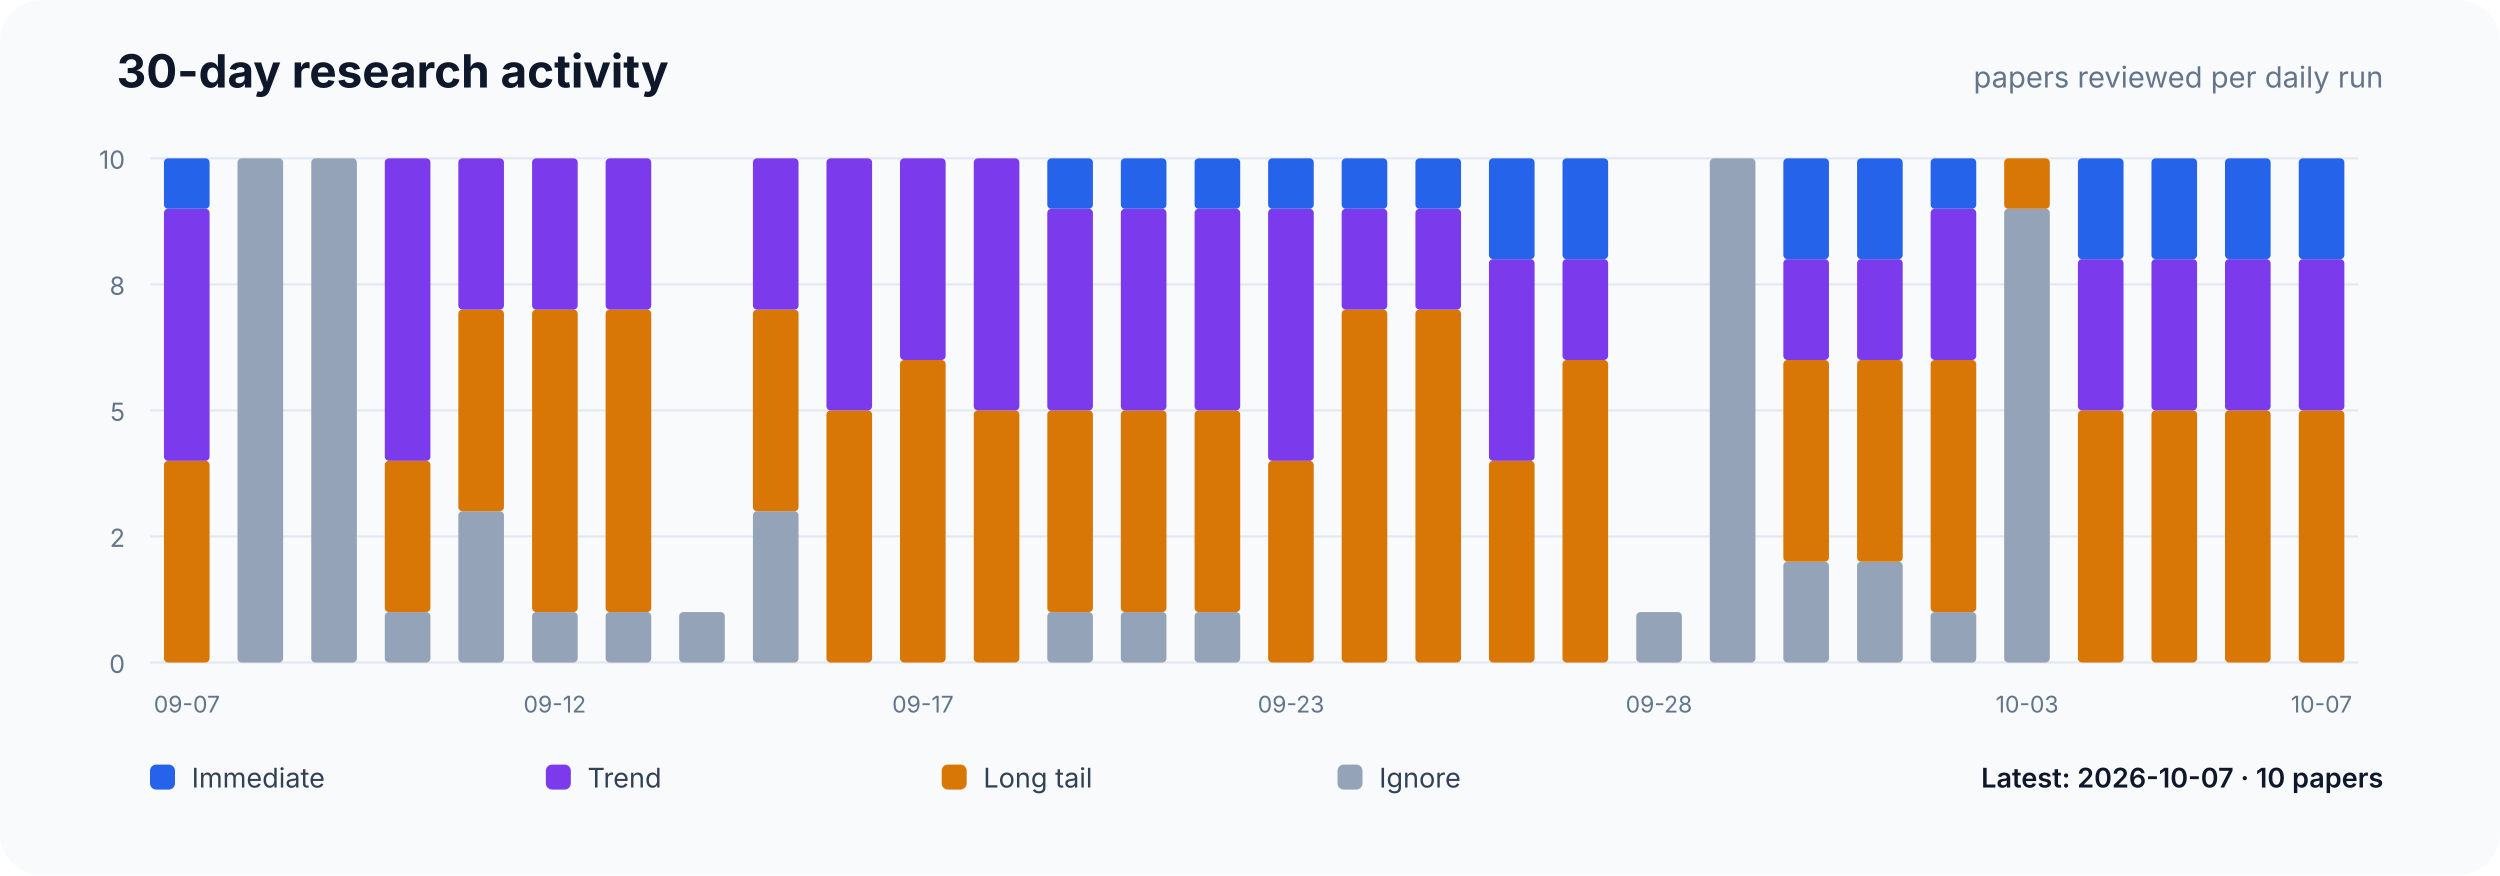
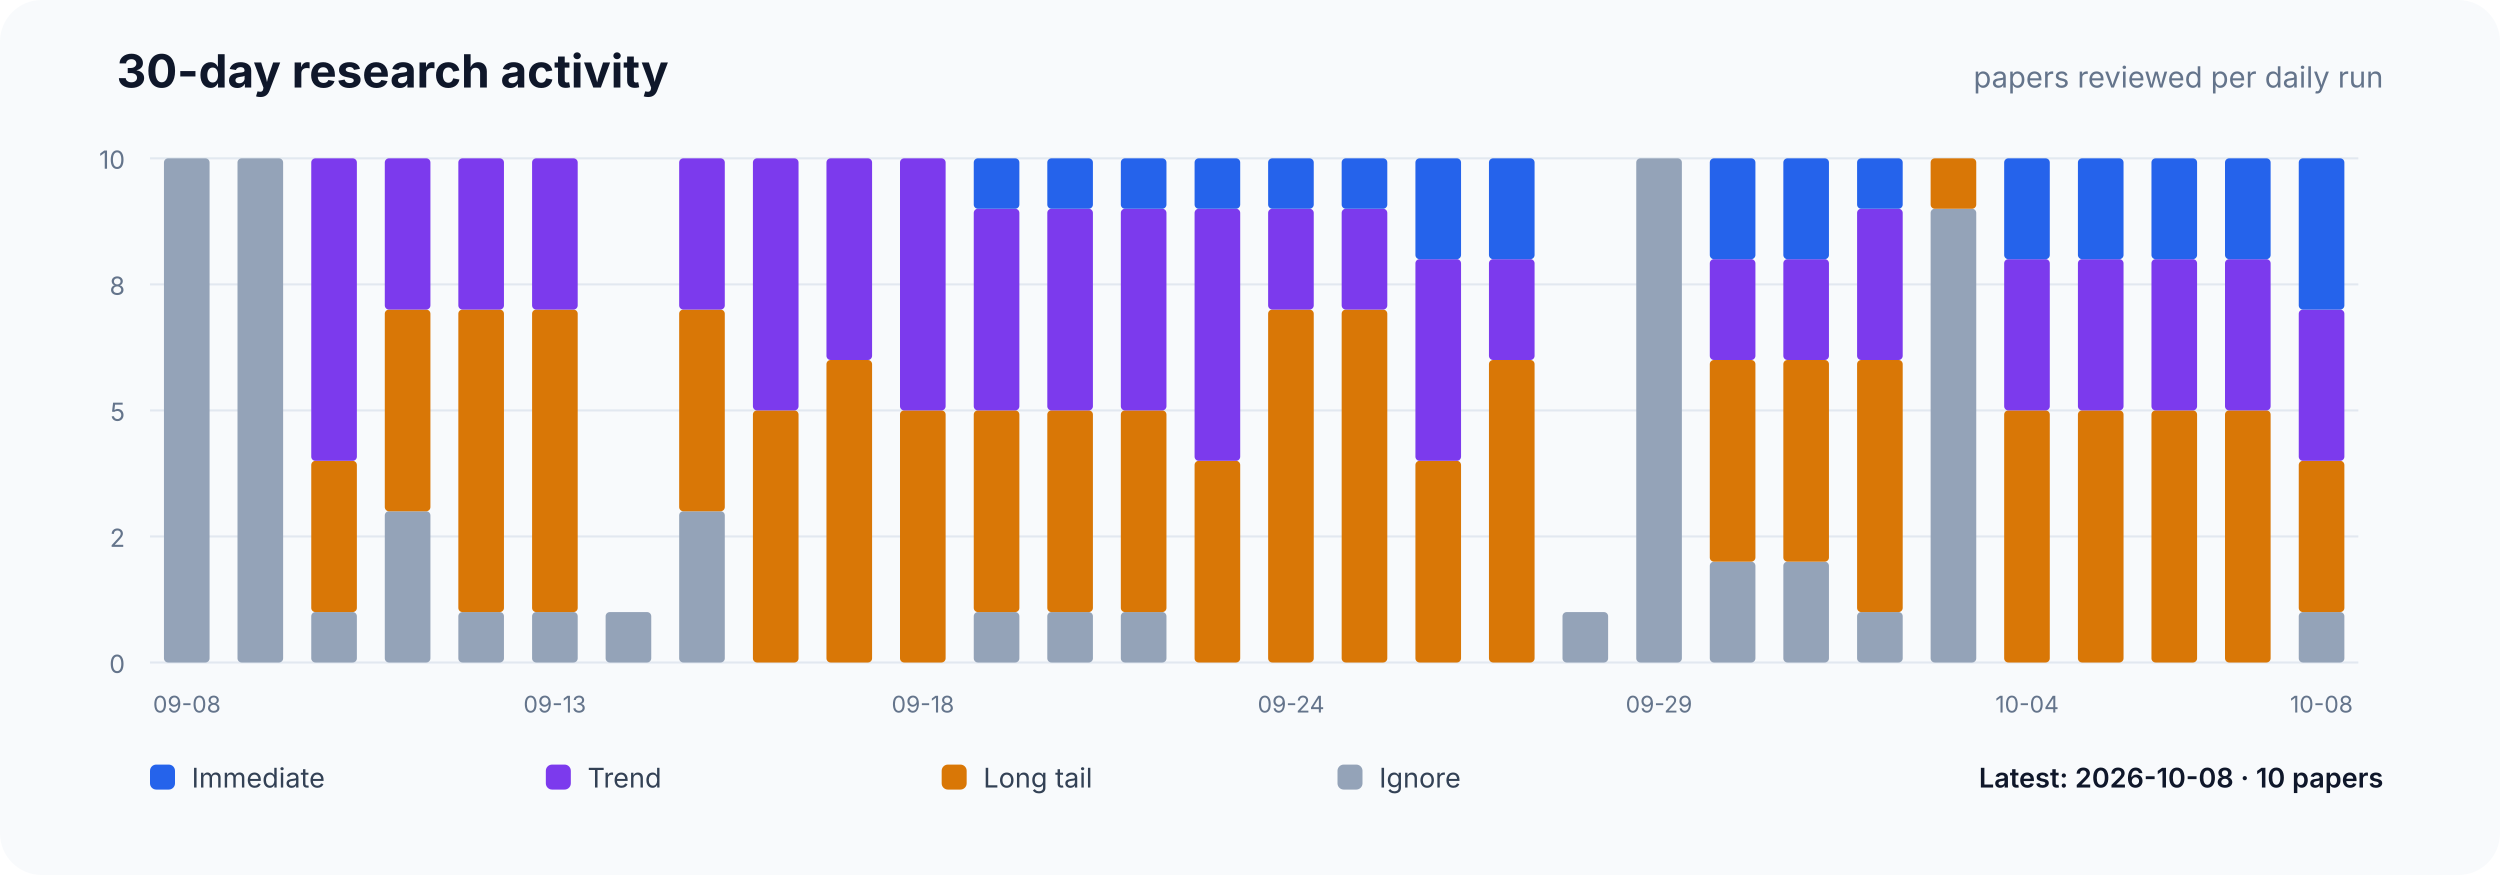
<svg xmlns="http://www.w3.org/2000/svg" width="1200" height="420" viewBox="0 0 1200 420" role="img" aria-labelledby="title desc">
  <rect width="1200" height="420" rx="20" fill="#f8fafc" />
  <text x="56" y="42" font-family="Inter,system-ui,sans-serif" font-size="22" font-weight="700" fill="#0f172a">30-day research activity</text>
  <text x="1144" y="42" text-anchor="end" font-family="Inter,system-ui,sans-serif" font-size="14" fill="#64748b">papers reviewed per daily run</text>
  <line x1="72" y1="318.0" x2="1132" y2="318.0" stroke="#e2e8f0" />
  <text x="60" y="323.0" text-anchor="end" font-family="Inter,system-ui,sans-serif" font-size="12" fill="#64748b">0</text>
  <line x1="72" y1="257.5" x2="1132" y2="257.5" stroke="#e2e8f0" />
  <text x="60" y="262.5" text-anchor="end" font-family="Inter,system-ui,sans-serif" font-size="12" fill="#64748b">2</text>
  <line x1="72" y1="197.0" x2="1132" y2="197.0" stroke="#e2e8f0" />
  <text x="60" y="202.0" text-anchor="end" font-family="Inter,system-ui,sans-serif" font-size="12" fill="#64748b">5</text>
  <line x1="72" y1="136.5" x2="1132" y2="136.5" stroke="#e2e8f0" />
  <text x="60" y="141.5" text-anchor="end" font-family="Inter,system-ui,sans-serif" font-size="12" fill="#64748b">8</text>
  <line x1="72" y1="76.0" x2="1132" y2="76.0" stroke="#e2e8f0" />
  <text x="60" y="81.0" text-anchor="end" font-family="Inter,system-ui,sans-serif" font-size="12" fill="#64748b">10</text>
-   <rect x="78.7" y="318.0" width="21.9" height="0.0" rx="2" fill="#94a3b8" />
-   <rect x="78.7" y="221.2" width="21.9" height="96.8" rx="2" fill="#d97706" />
-   <rect x="78.7" y="100.2" width="21.9" height="121.0" rx="2" fill="#7c3aed" />
-   <rect x="78.7" y="76.0" width="21.9" height="24.2" rx="2" fill="#2563eb" />
-   <text x="89.7" y="342" text-anchor="middle" font-family="Inter,system-ui,sans-serif" font-size="11" fill="#64748b">09-07</text>
+   <rect x="78.7" y="76.0" width="21.9" height="242.0" rx="2" fill="#94a3b8" />
+   <rect x="78.7" y="76.0" width="21.9" height="0.0" rx="2" fill="#d97706" />
+   <rect x="78.7" y="76.0" width="21.9" height="0.0" rx="2" fill="#7c3aed" />
+   <rect x="78.7" y="76.0" width="21.9" height="0.0" rx="2" fill="#2563eb" />
+   <text x="89.7" y="342" text-anchor="middle" font-family="Inter,system-ui,sans-serif" font-size="11" fill="#64748b">09-08</text>
  <rect x="114.0" y="76.0" width="21.9" height="242.0" rx="2" fill="#94a3b8" />
  <rect x="114.0" y="76.0" width="21.9" height="0.0" rx="2" fill="#d97706" />
  <rect x="114.0" y="76.0" width="21.9" height="0.0" rx="2" fill="#7c3aed" />
  <rect x="114.0" y="76.0" width="21.9" height="0.0" rx="2" fill="#2563eb" />
-   <rect x="149.4" y="76.0" width="21.9" height="242.0" rx="2" fill="#94a3b8" />
-   <rect x="149.4" y="76.0" width="21.9" height="0.0" rx="2" fill="#d97706" />
-   <rect x="149.4" y="76.0" width="21.9" height="0.0" rx="2" fill="#7c3aed" />
+   <rect x="149.4" y="293.8" width="21.9" height="24.2" rx="2" fill="#94a3b8" />
+   <rect x="149.4" y="221.2" width="21.9" height="72.6" rx="2" fill="#d97706" />
+   <rect x="149.4" y="76.0" width="21.9" height="145.2" rx="2" fill="#7c3aed" />
  <rect x="149.4" y="76.0" width="21.9" height="0.0" rx="2" fill="#2563eb" />
-   <rect x="184.7" y="293.8" width="21.9" height="24.2" rx="2" fill="#94a3b8" />
-   <rect x="184.7" y="221.2" width="21.9" height="72.6" rx="2" fill="#d97706" />
-   <rect x="184.7" y="76.0" width="21.9" height="145.2" rx="2" fill="#7c3aed" />
+   <rect x="184.7" y="245.4" width="21.9" height="72.6" rx="2" fill="#94a3b8" />
+   <rect x="184.7" y="148.6" width="21.9" height="96.8" rx="2" fill="#d97706" />
+   <rect x="184.7" y="76.0" width="21.9" height="72.6" rx="2" fill="#7c3aed" />
  <rect x="184.7" y="76.0" width="21.9" height="0.0" rx="2" fill="#2563eb" />
-   <rect x="220.0" y="245.4" width="21.9" height="72.6" rx="2" fill="#94a3b8" />
-   <rect x="220.0" y="148.6" width="21.9" height="96.8" rx="2" fill="#d97706" />
+   <rect x="220.0" y="293.8" width="21.9" height="24.2" rx="2" fill="#94a3b8" />
+   <rect x="220.0" y="148.6" width="21.9" height="145.2" rx="2" fill="#d97706" />
  <rect x="220.0" y="76.0" width="21.9" height="72.6" rx="2" fill="#7c3aed" />
  <rect x="220.0" y="76.0" width="21.9" height="0.0" rx="2" fill="#2563eb" />
  <rect x="255.4" y="293.8" width="21.9" height="24.2" rx="2" fill="#94a3b8" />
  <rect x="255.4" y="148.6" width="21.9" height="145.2" rx="2" fill="#d97706" />
  <rect x="255.4" y="76.0" width="21.9" height="72.6" rx="2" fill="#7c3aed" />
  <rect x="255.4" y="76.0" width="21.9" height="0.0" rx="2" fill="#2563eb" />
-   <text x="266.3" y="342" text-anchor="middle" font-family="Inter,system-ui,sans-serif" font-size="11" fill="#64748b">09-12</text>
+   <text x="266.3" y="342" text-anchor="middle" font-family="Inter,system-ui,sans-serif" font-size="11" fill="#64748b">09-13</text>
  <rect x="290.7" y="293.8" width="21.9" height="24.2" rx="2" fill="#94a3b8" />
-   <rect x="290.7" y="148.6" width="21.9" height="145.2" rx="2" fill="#d97706" />
-   <rect x="290.7" y="76.0" width="21.9" height="72.6" rx="2" fill="#7c3aed" />
-   <rect x="290.7" y="76.0" width="21.9" height="0.0" rx="2" fill="#2563eb" />
-   <rect x="326.0" y="293.8" width="21.9" height="24.2" rx="2" fill="#94a3b8" />
-   <rect x="326.0" y="293.8" width="21.9" height="0.0" rx="2" fill="#d97706" />
-   <rect x="326.0" y="293.8" width="21.9" height="0.0" rx="2" fill="#7c3aed" />
-   <rect x="326.0" y="293.8" width="21.9" height="0.0" rx="2" fill="#2563eb" />
-   <rect x="361.4" y="245.4" width="21.9" height="72.6" rx="2" fill="#94a3b8" />
-   <rect x="361.4" y="148.6" width="21.9" height="96.8" rx="2" fill="#d97706" />
-   <rect x="361.4" y="76.0" width="21.9" height="72.6" rx="2" fill="#7c3aed" />
+   <rect x="290.7" y="293.8" width="21.9" height="0.0" rx="2" fill="#d97706" />
+   <rect x="290.7" y="293.8" width="21.9" height="0.0" rx="2" fill="#7c3aed" />
+   <rect x="290.7" y="293.8" width="21.9" height="0.0" rx="2" fill="#2563eb" />
+   <rect x="326.0" y="245.4" width="21.9" height="72.6" rx="2" fill="#94a3b8" />
+   <rect x="326.0" y="148.6" width="21.9" height="96.8" rx="2" fill="#d97706" />
+   <rect x="326.0" y="76.0" width="21.9" height="72.6" rx="2" fill="#7c3aed" />
+   <rect x="326.0" y="76.0" width="21.9" height="0.0" rx="2" fill="#2563eb" />
+   <rect x="361.4" y="318.0" width="21.9" height="0.0" rx="2" fill="#94a3b8" />
+   <rect x="361.4" y="197.0" width="21.9" height="121.0" rx="2" fill="#d97706" />
+   <rect x="361.4" y="76.0" width="21.9" height="121.0" rx="2" fill="#7c3aed" />
  <rect x="361.4" y="76.0" width="21.9" height="0.0" rx="2" fill="#2563eb" />
  <rect x="396.7" y="318.0" width="21.9" height="0.0" rx="2" fill="#94a3b8" />
-   <rect x="396.7" y="197.0" width="21.9" height="121.0" rx="2" fill="#d97706" />
-   <rect x="396.7" y="76.0" width="21.9" height="121.0" rx="2" fill="#7c3aed" />
+   <rect x="396.7" y="172.8" width="21.9" height="145.2" rx="2" fill="#d97706" />
+   <rect x="396.7" y="76.0" width="21.9" height="96.8" rx="2" fill="#7c3aed" />
  <rect x="396.7" y="76.0" width="21.9" height="0.0" rx="2" fill="#2563eb" />
  <rect x="432.0" y="318.0" width="21.9" height="0.0" rx="2" fill="#94a3b8" />
-   <rect x="432.0" y="172.8" width="21.9" height="145.2" rx="2" fill="#d97706" />
-   <rect x="432.0" y="76.0" width="21.9" height="96.8" rx="2" fill="#7c3aed" />
+   <rect x="432.0" y="197.0" width="21.9" height="121.0" rx="2" fill="#d97706" />
+   <rect x="432.0" y="76.0" width="21.9" height="121.0" rx="2" fill="#7c3aed" />
  <rect x="432.0" y="76.0" width="21.9" height="0.0" rx="2" fill="#2563eb" />
-   <text x="443.0" y="342" text-anchor="middle" font-family="Inter,system-ui,sans-serif" font-size="11" fill="#64748b">09-17</text>
-   <rect x="467.4" y="318.0" width="21.9" height="0.0" rx="2" fill="#94a3b8" />
-   <rect x="467.4" y="197.0" width="21.9" height="121.0" rx="2" fill="#d97706" />
-   <rect x="467.4" y="76.0" width="21.9" height="121.0" rx="2" fill="#7c3aed" />
-   <rect x="467.4" y="76.0" width="21.9" height="0.0" rx="2" fill="#2563eb" />
+   <text x="443.0" y="342" text-anchor="middle" font-family="Inter,system-ui,sans-serif" font-size="11" fill="#64748b">09-18</text>
+   <rect x="467.4" y="293.8" width="21.9" height="24.2" rx="2" fill="#94a3b8" />
+   <rect x="467.4" y="197.0" width="21.9" height="96.8" rx="2" fill="#d97706" />
+   <rect x="467.4" y="100.2" width="21.9" height="96.8" rx="2" fill="#7c3aed" />
+   <rect x="467.4" y="76.0" width="21.9" height="24.2" rx="2" fill="#2563eb" />
  <rect x="502.7" y="293.8" width="21.9" height="24.2" rx="2" fill="#94a3b8" />
  <rect x="502.7" y="197.0" width="21.9" height="96.8" rx="2" fill="#d97706" />
  <rect x="502.7" y="100.2" width="21.9" height="96.8" rx="2" fill="#7c3aed" />
  <rect x="502.7" y="76.0" width="21.9" height="24.2" rx="2" fill="#2563eb" />
  <rect x="538.0" y="293.8" width="21.9" height="24.2" rx="2" fill="#94a3b8" />
  <rect x="538.0" y="197.0" width="21.9" height="96.8" rx="2" fill="#d97706" />
  <rect x="538.0" y="100.2" width="21.9" height="96.8" rx="2" fill="#7c3aed" />
  <rect x="538.0" y="76.0" width="21.9" height="24.2" rx="2" fill="#2563eb" />
-   <rect x="573.4" y="293.8" width="21.9" height="24.2" rx="2" fill="#94a3b8" />
-   <rect x="573.4" y="197.0" width="21.9" height="96.8" rx="2" fill="#d97706" />
-   <rect x="573.4" y="100.2" width="21.9" height="96.8" rx="2" fill="#7c3aed" />
+   <rect x="573.4" y="318.0" width="21.9" height="0.0" rx="2" fill="#94a3b8" />
+   <rect x="573.4" y="221.2" width="21.9" height="96.8" rx="2" fill="#d97706" />
+   <rect x="573.4" y="100.2" width="21.9" height="121.0" rx="2" fill="#7c3aed" />
  <rect x="573.4" y="76.0" width="21.9" height="24.2" rx="2" fill="#2563eb" />
  <rect x="608.7" y="318.0" width="21.9" height="0.0" rx="2" fill="#94a3b8" />
-   <rect x="608.7" y="221.2" width="21.9" height="96.8" rx="2" fill="#d97706" />
-   <rect x="608.7" y="100.2" width="21.9" height="121.0" rx="2" fill="#7c3aed" />
+   <rect x="608.7" y="148.6" width="21.9" height="169.4" rx="2" fill="#d97706" />
+   <rect x="608.7" y="100.2" width="21.9" height="48.4" rx="2" fill="#7c3aed" />
  <rect x="608.7" y="76.0" width="21.9" height="24.2" rx="2" fill="#2563eb" />
-   <text x="619.7" y="342" text-anchor="middle" font-family="Inter,system-ui,sans-serif" font-size="11" fill="#64748b">09-23</text>
+   <text x="619.7" y="342" text-anchor="middle" font-family="Inter,system-ui,sans-serif" font-size="11" fill="#64748b">09-24</text>
  <rect x="644.0" y="318.0" width="21.9" height="0.0" rx="2" fill="#94a3b8" />
  <rect x="644.0" y="148.6" width="21.9" height="169.4" rx="2" fill="#d97706" />
  <rect x="644.0" y="100.2" width="21.9" height="48.4" rx="2" fill="#7c3aed" />
  <rect x="644.0" y="76.0" width="21.9" height="24.2" rx="2" fill="#2563eb" />
  <rect x="679.4" y="318.0" width="21.9" height="0.0" rx="2" fill="#94a3b8" />
-   <rect x="679.4" y="148.6" width="21.9" height="169.4" rx="2" fill="#d97706" />
-   <rect x="679.4" y="100.2" width="21.9" height="48.4" rx="2" fill="#7c3aed" />
-   <rect x="679.4" y="76.0" width="21.9" height="24.2" rx="2" fill="#2563eb" />
+   <rect x="679.4" y="221.2" width="21.9" height="96.8" rx="2" fill="#d97706" />
+   <rect x="679.4" y="124.4" width="21.9" height="96.8" rx="2" fill="#7c3aed" />
+   <rect x="679.4" y="76.0" width="21.9" height="48.4" rx="2" fill="#2563eb" />
  <rect x="714.7" y="318.0" width="21.9" height="0.0" rx="2" fill="#94a3b8" />
-   <rect x="714.7" y="221.2" width="21.9" height="96.8" rx="2" fill="#d97706" />
-   <rect x="714.7" y="124.4" width="21.9" height="96.8" rx="2" fill="#7c3aed" />
+   <rect x="714.7" y="172.8" width="21.9" height="145.2" rx="2" fill="#d97706" />
+   <rect x="714.7" y="124.4" width="21.9" height="48.4" rx="2" fill="#7c3aed" />
  <rect x="714.7" y="76.0" width="21.9" height="48.4" rx="2" fill="#2563eb" />
-   <rect x="750.0" y="318.0" width="21.9" height="0.0" rx="2" fill="#94a3b8" />
-   <rect x="750.0" y="172.8" width="21.9" height="145.2" rx="2" fill="#d97706" />
-   <rect x="750.0" y="124.4" width="21.9" height="48.4" rx="2" fill="#7c3aed" />
-   <rect x="750.0" y="76.0" width="21.9" height="48.4" rx="2" fill="#2563eb" />
-   <rect x="785.4" y="293.8" width="21.9" height="24.2" rx="2" fill="#94a3b8" />
-   <rect x="785.4" y="293.8" width="21.9" height="0.0" rx="2" fill="#d97706" />
-   <rect x="785.4" y="293.8" width="21.9" height="0.0" rx="2" fill="#7c3aed" />
-   <rect x="785.4" y="293.8" width="21.9" height="0.0" rx="2" fill="#2563eb" />
-   <text x="796.3" y="342" text-anchor="middle" font-family="Inter,system-ui,sans-serif" font-size="11" fill="#64748b">09-28</text>
-   <rect x="820.7" y="76.0" width="21.9" height="242.0" rx="2" fill="#94a3b8" />
-   <rect x="820.7" y="76.0" width="21.9" height="0.0" rx="2" fill="#d97706" />
-   <rect x="820.7" y="76.0" width="21.9" height="0.0" rx="2" fill="#7c3aed" />
-   <rect x="820.7" y="76.0" width="21.9" height="0.0" rx="2" fill="#2563eb" />
+   <rect x="750.0" y="293.8" width="21.9" height="24.2" rx="2" fill="#94a3b8" />
+   <rect x="750.0" y="293.8" width="21.9" height="0.0" rx="2" fill="#d97706" />
+   <rect x="750.0" y="293.8" width="21.9" height="0.0" rx="2" fill="#7c3aed" />
+   <rect x="750.0" y="293.8" width="21.9" height="0.0" rx="2" fill="#2563eb" />
+   <rect x="785.4" y="76.0" width="21.9" height="242.0" rx="2" fill="#94a3b8" />
+   <rect x="785.4" y="76.0" width="21.9" height="0.0" rx="2" fill="#d97706" />
+   <rect x="785.4" y="76.0" width="21.9" height="0.0" rx="2" fill="#7c3aed" />
+   <rect x="785.4" y="76.0" width="21.9" height="0.0" rx="2" fill="#2563eb" />
+   <text x="796.3" y="342" text-anchor="middle" font-family="Inter,system-ui,sans-serif" font-size="11" fill="#64748b">09-29</text>
+   <rect x="820.7" y="269.6" width="21.9" height="48.4" rx="2" fill="#94a3b8" />
+   <rect x="820.7" y="172.8" width="21.9" height="96.8" rx="2" fill="#d97706" />
+   <rect x="820.7" y="124.4" width="21.9" height="48.4" rx="2" fill="#7c3aed" />
+   <rect x="820.7" y="76.0" width="21.9" height="48.4" rx="2" fill="#2563eb" />
  <rect x="856.0" y="269.6" width="21.9" height="48.4" rx="2" fill="#94a3b8" />
  <rect x="856.0" y="172.8" width="21.9" height="96.8" rx="2" fill="#d97706" />
  <rect x="856.0" y="124.4" width="21.9" height="48.4" rx="2" fill="#7c3aed" />
  <rect x="856.0" y="76.0" width="21.9" height="48.4" rx="2" fill="#2563eb" />
-   <rect x="891.4" y="269.6" width="21.9" height="48.4" rx="2" fill="#94a3b8" />
-   <rect x="891.4" y="172.8" width="21.9" height="96.8" rx="2" fill="#d97706" />
-   <rect x="891.4" y="124.4" width="21.9" height="48.4" rx="2" fill="#7c3aed" />
-   <rect x="891.4" y="76.0" width="21.9" height="48.4" rx="2" fill="#2563eb" />
-   <rect x="926.7" y="293.8" width="21.9" height="24.2" rx="2" fill="#94a3b8" />
-   <rect x="926.7" y="172.8" width="21.9" height="121.0" rx="2" fill="#d97706" />
-   <rect x="926.7" y="100.2" width="21.9" height="72.6" rx="2" fill="#7c3aed" />
-   <rect x="926.7" y="76.0" width="21.9" height="24.2" rx="2" fill="#2563eb" />
-   <rect x="962.0" y="100.2" width="21.9" height="217.8" rx="2" fill="#94a3b8" />
-   <rect x="962.0" y="76.0" width="21.9" height="24.2" rx="2" fill="#d97706" />
-   <rect x="962.0" y="76.0" width="21.9" height="0.0" rx="2" fill="#7c3aed" />
-   <rect x="962.0" y="76.0" width="21.9" height="0.0" rx="2" fill="#2563eb" />
-   <text x="973.0" y="342" text-anchor="middle" font-family="Inter,system-ui,sans-serif" font-size="11" fill="#64748b">10-03</text>
+   <rect x="891.4" y="293.8" width="21.9" height="24.2" rx="2" fill="#94a3b8" />
+   <rect x="891.4" y="172.8" width="21.9" height="121.0" rx="2" fill="#d97706" />
+   <rect x="891.4" y="100.2" width="21.9" height="72.6" rx="2" fill="#7c3aed" />
+   <rect x="891.4" y="76.0" width="21.9" height="24.2" rx="2" fill="#2563eb" />
+   <rect x="926.7" y="100.2" width="21.9" height="217.8" rx="2" fill="#94a3b8" />
+   <rect x="926.7" y="76.0" width="21.9" height="24.2" rx="2" fill="#d97706" />
+   <rect x="926.7" y="76.0" width="21.9" height="0.0" rx="2" fill="#7c3aed" />
+   <rect x="926.7" y="76.0" width="21.9" height="0.0" rx="2" fill="#2563eb" />
+   <rect x="962.0" y="318.0" width="21.9" height="0.0" rx="2" fill="#94a3b8" />
+   <rect x="962.0" y="197.0" width="21.9" height="121.0" rx="2" fill="#d97706" />
+   <rect x="962.0" y="124.4" width="21.9" height="72.6" rx="2" fill="#7c3aed" />
+   <rect x="962.0" y="76.0" width="21.9" height="48.4" rx="2" fill="#2563eb" />
+   <text x="973.0" y="342" text-anchor="middle" font-family="Inter,system-ui,sans-serif" font-size="11" fill="#64748b">10-04</text>
  <rect x="997.4" y="318.0" width="21.9" height="0.0" rx="2" fill="#94a3b8" />
  <rect x="997.4" y="197.0" width="21.9" height="121.0" rx="2" fill="#d97706" />
  <rect x="997.4" y="124.4" width="21.9" height="72.6" rx="2" fill="#7c3aed" />
  <rect x="997.4" y="76.0" width="21.9" height="48.4" rx="2" fill="#2563eb" />
  <rect x="1032.7" y="318.0" width="21.9" height="0.0" rx="2" fill="#94a3b8" />
  <rect x="1032.7" y="197.0" width="21.9" height="121.0" rx="2" fill="#d97706" />
  <rect x="1032.7" y="124.4" width="21.9" height="72.6" rx="2" fill="#7c3aed" />
  <rect x="1032.7" y="76.0" width="21.9" height="48.4" rx="2" fill="#2563eb" />
  <rect x="1068.0" y="318.0" width="21.9" height="0.0" rx="2" fill="#94a3b8" />
  <rect x="1068.0" y="197.0" width="21.9" height="121.0" rx="2" fill="#d97706" />
  <rect x="1068.0" y="124.4" width="21.9" height="72.6" rx="2" fill="#7c3aed" />
  <rect x="1068.0" y="76.0" width="21.9" height="48.4" rx="2" fill="#2563eb" />
-   <rect x="1103.4" y="318.0" width="21.9" height="0.0" rx="2" fill="#94a3b8" />
-   <rect x="1103.4" y="197.0" width="21.9" height="121.0" rx="2" fill="#d97706" />
-   <rect x="1103.4" y="124.4" width="21.9" height="72.6" rx="2" fill="#7c3aed" />
-   <rect x="1103.4" y="76.0" width="21.9" height="48.4" rx="2" fill="#2563eb" />
-   <text x="1114.3" y="342" text-anchor="middle" font-family="Inter,system-ui,sans-serif" font-size="11" fill="#64748b">10-07</text>
+   <rect x="1103.4" y="293.8" width="21.9" height="24.2" rx="2" fill="#94a3b8" />
+   <rect x="1103.4" y="221.2" width="21.9" height="72.6" rx="2" fill="#d97706" />
+   <rect x="1103.4" y="148.6" width="21.9" height="72.6" rx="2" fill="#7c3aed" />
+   <rect x="1103.4" y="76.0" width="21.9" height="72.6" rx="2" fill="#2563eb" />
+   <text x="1114.3" y="342" text-anchor="middle" font-family="Inter,system-ui,sans-serif" font-size="11" fill="#64748b">10-08</text>
  <rect x="72" y="367" width="12" height="12" rx="3" fill="#2563eb" />
  <text x="92" y="378" font-family="Inter,system-ui,sans-serif" font-size="13" fill="#334155">Immediate</text>
  <rect x="262" y="367" width="12" height="12" rx="3" fill="#7c3aed" />
  <text x="282" y="378" font-family="Inter,system-ui,sans-serif" font-size="13" fill="#334155">Trend</text>
  <rect x="452" y="367" width="12" height="12" rx="3" fill="#d97706" />
  <text x="472" y="378" font-family="Inter,system-ui,sans-serif" font-size="13" fill="#334155">Long tail</text>
  <rect x="642" y="367" width="12" height="12" rx="3" fill="#94a3b8" />
  <text x="662" y="378" font-family="Inter,system-ui,sans-serif" font-size="13" fill="#334155">Ignore</text>
-   <text x="1144" y="378" text-anchor="end" font-family="Inter,system-ui,sans-serif" font-size="13" font-weight="600" fill="#0f172a">Latest: 2026-10-07 · 10 papers</text>
+   <text x="1144" y="378" text-anchor="end" font-family="Inter,system-ui,sans-serif" font-size="13" font-weight="600" fill="#0f172a">Latest: 2026-10-08 · 10 papers</text>
</svg>
